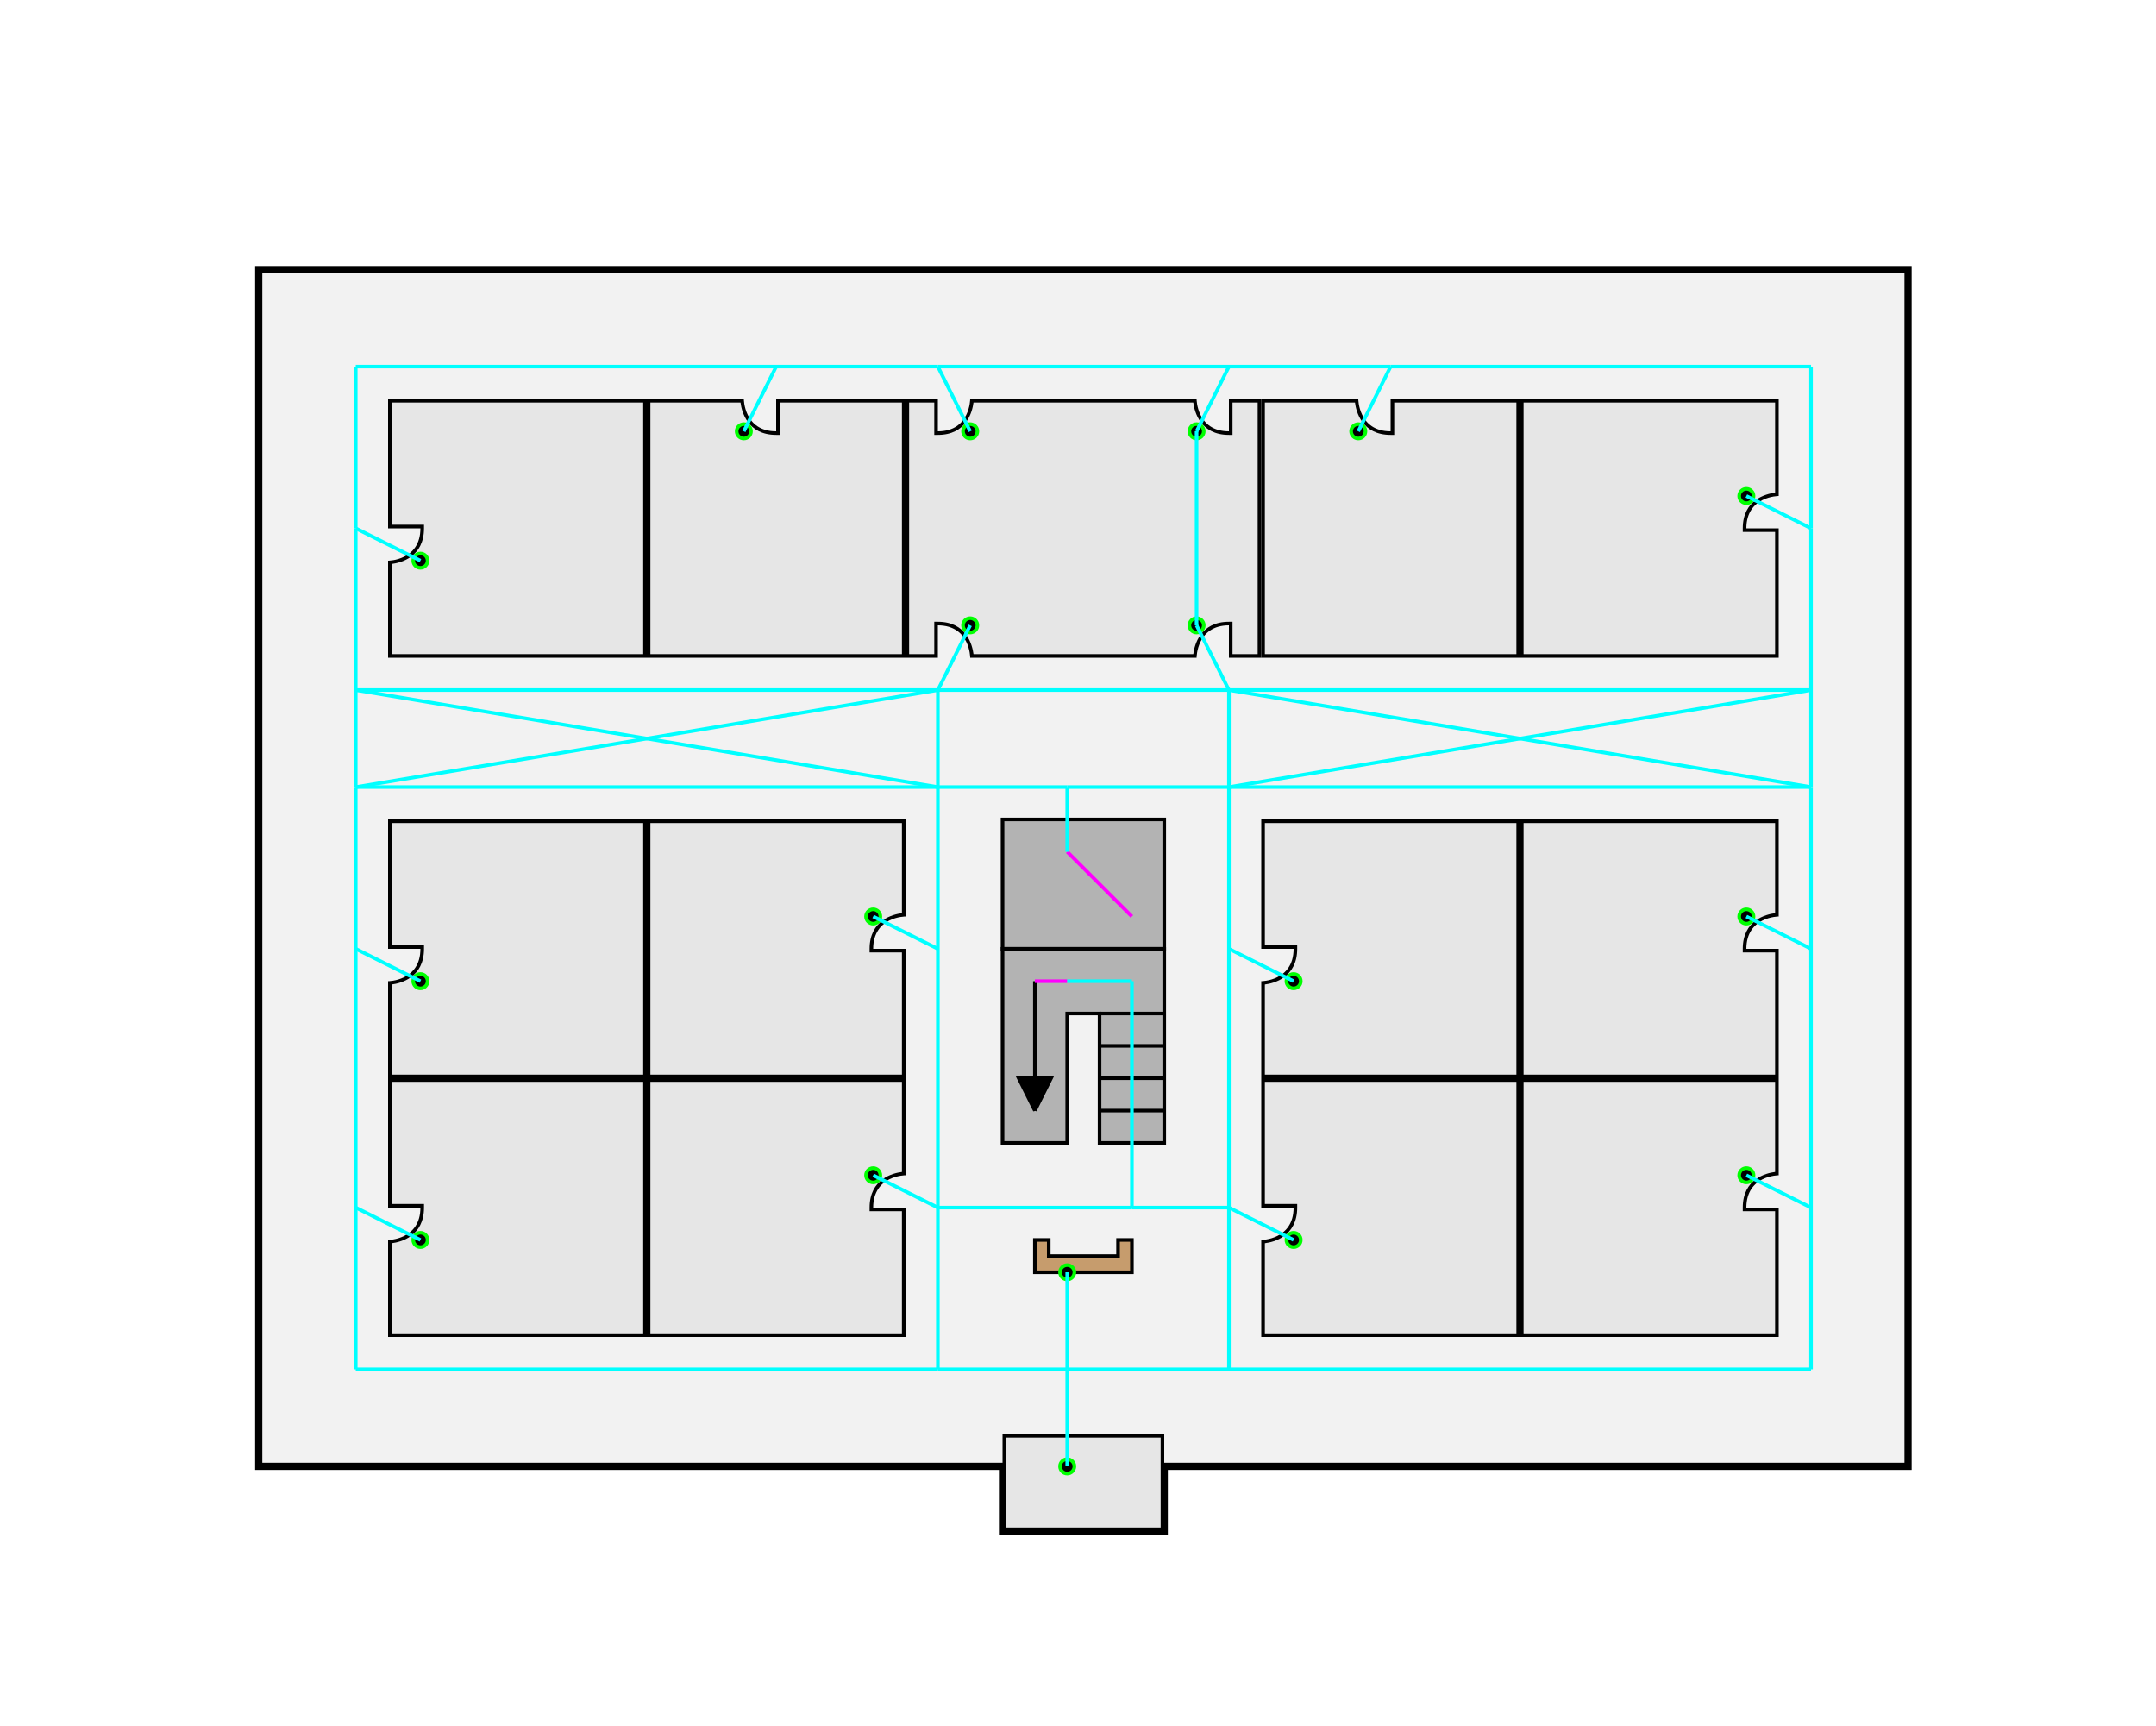
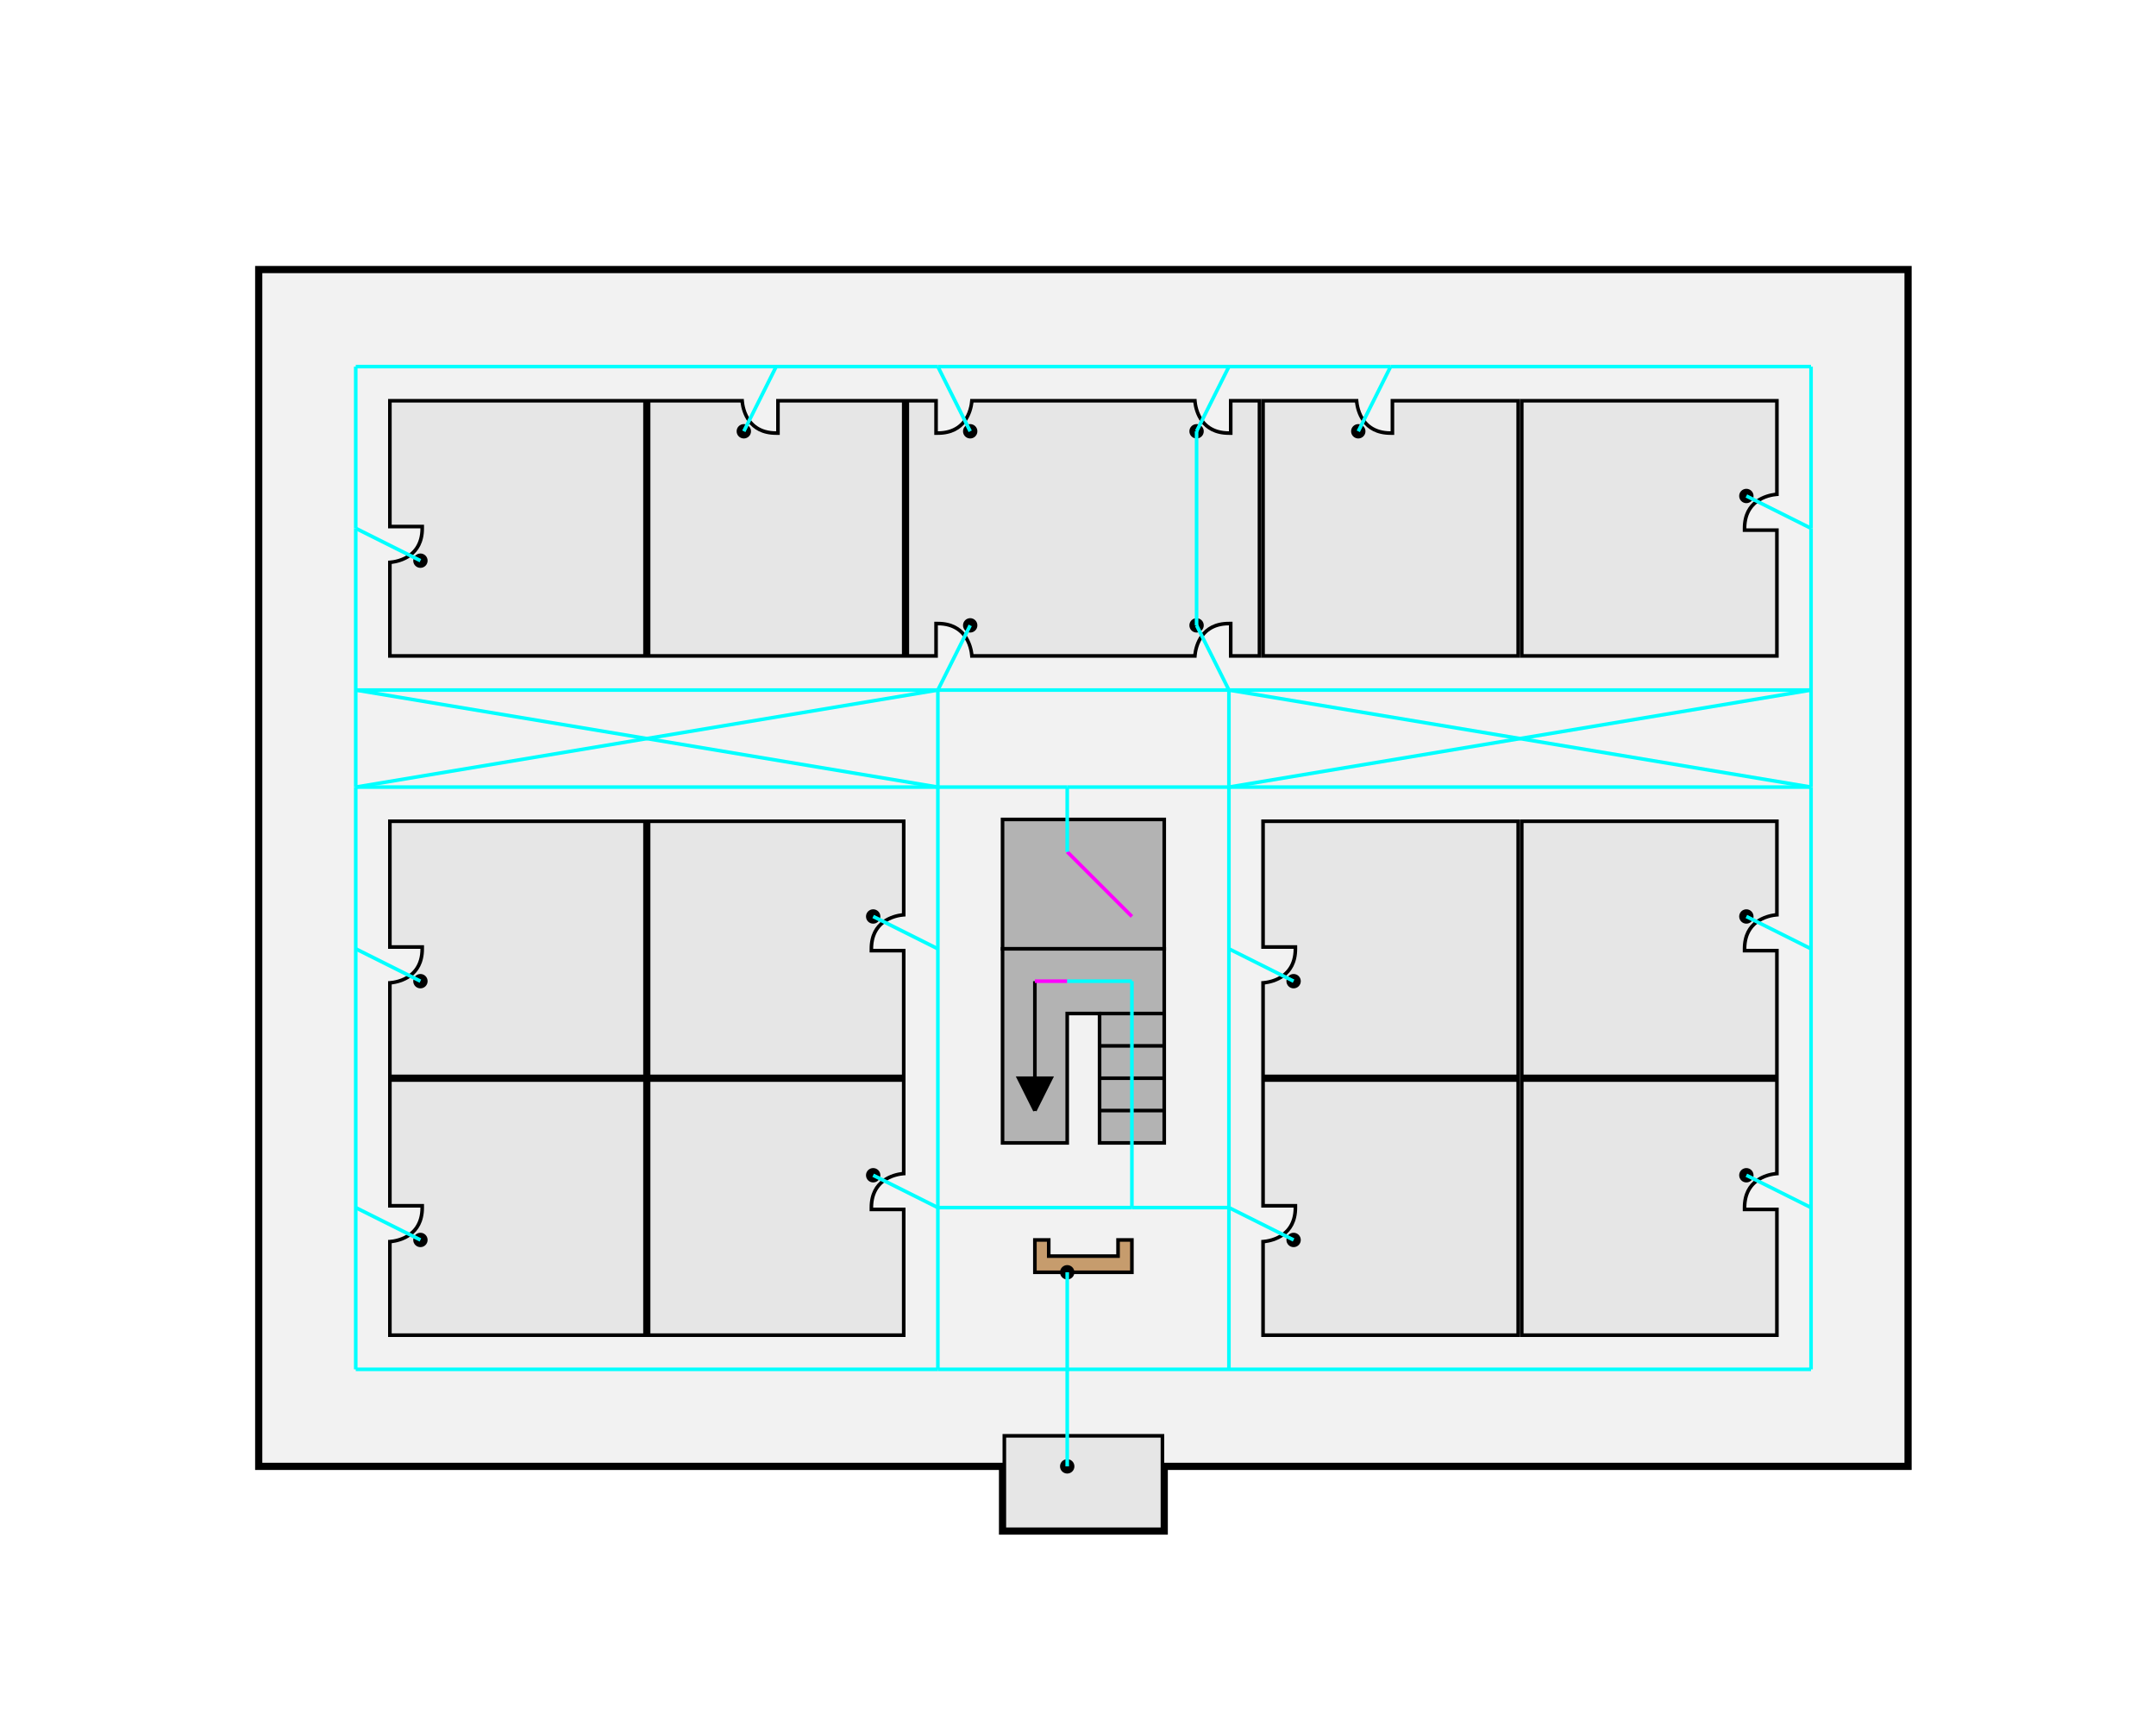
<svg xmlns="http://www.w3.org/2000/svg" xmlns:xlink="http://www.w3.org/1999/xlink" version="1.1" x="0px" y="0px" width="600px" height="480px" viewBox="0 0 600 480" enable-background="new 0 0 600 480" xml:space="preserve">
  <g id="Base">
    <polygon id="Circulation" fill="#F2F2F2" stroke="#000000" stroke-width="2" points="72,75 531,75 531,408 324,408 324,426    279,426 279,408 72,408  " />
    <rect id="Elevator" x="279" y="228" fill="#B3B3B3" stroke="#000000" width="45" height="36" />
    <polygon id="Reception" fill="#C69C6D" stroke="#000000" points="288,345 291.857,345 291.857,349.5 311.143,349.5 311.143,345    315,345 315,354 288,354  " />
    <g id="Stairs_1_">
      <polygon id="Stairs" fill="#B3B3B3" stroke="#000000" points="324,318 306,318 306,282 297,282 297,318 279,318 279,264 324,264       " />
      <line fill="none" stroke="#000000" x1="306" y1="309" x2="324" y2="309" />
      <line fill="none" stroke="#000000" x1="306" y1="300" x2="324" y2="300" />
      <line fill="none" stroke="#000000" x1="306" y1="291" x2="324" y2="291" />
      <line fill="none" stroke="#000000" x1="306" y1="282" x2="324" y2="282" />
      <polyline stroke="#000000" points="288,273 288,309 283.5,300 292.5,300 288,309   " />
    </g>
  </g>
  <g id="Rooms">
    <a id="lobby_1_" xlink:href="#">
      <g>
        <rect x="279.5" y="399.5" fill="#E6E6E6" width="44" height="26" />
        <path d="M323,400v25h-43v-25H323 M324,399h-45v27h45V399L324,399z" />
      </g>
    </a>
    <a id="R101" xlink:href="#">
      <g>
        <path fill="#E6E6E6" d="M108.5,371.5v-26.028c1.959-0.17,9-1.346,9-9.472v-0.5h-9v-35h71v71H108.5z" />
        <path d="M179,301v70h-70v-25.081c2.533-0.322,9-1.929,9-9.919v-1h-1h-7.875H109v-34H179 M180,300h-72v36c0,0,0,0,9,0c0,9-9,9-9,9     v27h72V300L180,300z" />
      </g>
    </a>
    <a id="R102" xlink:href="#">
      <g>
        <path fill="#E6E6E6" d="M108.5,299.5v-26.028c1.959-0.17,9-1.346,9-9.472v-0.5h-9v-35h71v71H108.5z" />
        <path d="M179,229v70h-70v-25.081c2.533-0.322,9-1.929,9-9.919v-1h-1h-7.875H109v-34H179 M180,228h-72v36c0,0,0,0,9,0c0,9-9,9-9,9     v27h72V228L180,228z" />
      </g>
    </a>
    <a id="R103" xlink:href="#">
      <g>
        <path fill="#E6E6E6" d="M180.5,299.5v-71h71v26.028c-1.959,0.17-9,1.346-9,9.472v0.5h9v35H180.5z" />
        <path d="M251,229v25.081c-2.533,0.322-9,1.929-9,9.919v1h1h7.875H251v34h-70v-70H251 M252,228h-72v72h72v-36c0,0,0,0-9,0     c0-9,9-9,9-9V228L252,228z" />
      </g>
    </a>
    <a id="R104" xlink:href="#">
      <g>
        <path fill="#E6E6E6" d="M180.5,371.5v-71h71v26.028c-1.959,0.17-9,1.346-9,9.472v0.5h9v35H180.5z" />
        <path d="M251,301v25.081c-2.533,0.322-9,1.929-9,9.919v1h1h7.875H251v34h-70v-70H251 M252,300h-72v72h72v-36c0,0,0,0-9,0     c0-9,9-9,9-9V300L252,300z" />
      </g>
    </a>
    <a id="R111" xlink:href="#">
      <g>
        <path fill="#E6E6E6" d="M351.5,371.5v-26.028c1.959-0.17,9-1.346,9-9.472v-0.5h-9v-35h71v71H351.5z" />
        <path d="M422,301v70h-70v-25.081c2.533-0.322,9-1.929,9-9.919v-1h-1h-7.875H352v-34H422 M423,300h-72v36c0,0,0,0,9,0c0,9-9,9-9,9     v27h72V300L423,300z" />
      </g>
    </a>
    <a id="R112" xlink:href="#">
      <g>
        <path fill="#E6E6E6" d="M351.5,299.5v-26.028c1.959-0.17,9-1.346,9-9.472v-0.5h-9v-35h71v71H351.5z" />
        <path d="M422,229v70h-70v-25.081c2.533-0.322,9-1.929,9-9.919v-1h-1h-7.875H352v-34H422 M423,228h-72v36c0,0,0,0,9,0c0,9-9,9-9,9     v27h72V228L423,228z" />
      </g>
    </a>
    <a id="R113" xlink:href="#">
      <g>
        <path fill="#E6E6E6" d="M423.5,299.5v-71h71v26.028c-1.959,0.17-9,1.346-9,9.472v0.5h9v35H423.5z" />
        <path d="M494,229v25.081c-2.533,0.322-9,1.929-9,9.919v1h1h7.875H494v34h-70v-70H494 M495,228h-72v72h72v-36c0,0,0,0-9,0     c0-9,9-9,9-9V228L495,228z" />
      </g>
    </a>
    <a id="R114" xlink:href="#">
      <g>
        <path fill="#E6E6E6" d="M423.5,371.5v-71h71v26.028c-1.959,0.17-9,1.346-9,9.472v0.5h9v35H423.5z" />
        <path d="M494,301v25.081c-2.533,0.322-9,1.929-9,9.919v1h1h7.875H494v34h-70v-70H494 M495,300h-72v72h72v-36c0,0,0,0-9,0     c0-9,9-9,9-9V300L495,300z" />
      </g>
    </a>
    <a id="R121" xlink:href="#">
      <g>
        <path fill="#E6E6E6" d="M108.5,182.5v-26.028c1.959-0.169,9-1.346,9-9.472v-0.5h-9v-35h71v71H108.5z" />
        <path d="M179,112v70h-70v-25.081c2.533-0.323,9-1.93,9-9.919v-1h-1h-7.875H109v-34H179 M180,111h-72v36c0,0,0,0,9,0c0,9-9,9-9,9     v27h72V111L180,111z" />
      </g>
    </a>
    <a id="R122" xlink:href="#">
      <g>
        <path fill="#E6E6E6" d="M180.5,182.5v-71h26.028c0.169,1.959,1.346,9,9.472,9h0.5v-9h35v71H180.5z" />
        <path d="M251,112v70h-70v-70h25.081c0.323,2.533,1.93,9,9.919,9h1v-1v-7.875V112H251 M252,111h-36c0,0,0,0,0,9c-9,0-9-9-9-9h-27     v72h72V111L252,111z" />
      </g>
    </a>
    <a id="R123" xlink:href="#">
      <g>
        <path fill="#E6E6E6" d="M342.5,182.5v-9H342c-8.126,0-9.302,7.041-9.472,9h-62.057c-0.169-1.959-1.346-9-9.472-9h-0.5v9h-8v-71h8     v9h0.5c8.125,0,9.302-7.041,9.472-9h62.057c0.17,1.959,1.346,9,9.472,9h0.5v-9h8v71H342.5z" />
        <path d="M350,112v70h-7v-0.125V174v-1h-1c-7.99,0-9.597,6.467-9.919,9h-61.162c-0.323-2.533-1.93-9-9.919-9h-1v1v7.875V182h-7     v-70h7v0.125V120v1h1c7.99,0,9.597-6.467,9.919-9h61.162c0.322,2.533,1.929,9,9.919,9h1v-1v-7.875V112H350 M351,111h-9     c0,0,0,0,0,9c-9,0-9-9-9-9h-63c0,0,0,9-9,9c0-9,0-9,0-9h-9v72h9c0,0,0,0,0-9c9,0,9,9,9,9h63c0,0,0-9,9-9c0,9,0,9,0,9h9V111     L351,111z" />
      </g>
    </a>
    <a id="R124" xlink:href="#">
      <g>
        <path fill="#E6E6E6" d="M351.5,182.5v-71h26.028c0.17,1.959,1.346,9,9.472,9h0.5v-9h35v71H351.5z" />
        <path d="M422,112v70h-70v-70h25.081c0.322,2.533,1.929,9,9.919,9h1v-1v-7.875V112H422 M423,111h-36c0,0,0,0,0,9c-9,0-9-9-9-9h-27     v72h72V111L423,111z" />
      </g>
    </a>
    <a id="R125" xlink:href="#">
      <g>
        <path fill="#E6E6E6" d="M423.5,182.5v-71h71v26.028c-1.959,0.169-9,1.346-9,9.472v0.5h9v35H423.5z" />
        <path d="M494,112v25.081c-2.533,0.323-9,1.93-9,9.919v1h1h7.875H494v34h-70v-70H494 M495,111h-72v72h72v-36c0,0,0,0-9,0     c0-9,9-9,9-9V111L495,111z" />
      </g>
    </a>
  </g>
  <g id="Portals">
    <line id="Elev.1.floor2" fill="none" stroke="#FF00FF" x1="297" y1="237" x2="315" y2="255" />
    <line id="Stair.1.floor2" fill="none" stroke="#FF00FF" x1="297" y1="273" x2="288" y2="273" />
  </g>
  <g id="Points">
-     <circle id="lobby" stroke="#00FF00" cx="297" cy="408" r="2" />
-     <circle id="R121_1_" stroke="#00FF00" cx="117" cy="156" r="2" />
-     <circle id="R122_1_" stroke="#00FF00" cx="207" cy="120" r="2" />
-     <circle id="R123_4_" stroke="#00FF00" cx="270" cy="120" r="2" />
-     <circle id="R123_3_" stroke="#00FF00" cx="270" cy="174" r="2" />
-     <circle id="R123_2_" stroke="#00FF00" cx="333" cy="120" r="2" />
-     <circle id="R123_1_" stroke="#00FF00" cx="333" cy="174" r="2" />
-     <circle id="R104_1_" stroke="#00FF00" cx="243" cy="327" r="2" />
-     <circle id="R103_1_" stroke="#00FF00" cx="243" cy="255" r="2" />
-     <circle id="R112_1_" stroke="#00FF00" cx="360" cy="273" r="2" />
-     <circle id="R111_1_" stroke="#00FF00" cx="360" cy="345" r="2" />
-     <circle id="R102_1_" stroke="#00FF00" cx="117" cy="273" r="2" />
-     <circle id="R101_1_" stroke="#00FF00" cx="117" cy="345" r="2" />
-     <circle id="R113_1_" stroke="#00FF00" cx="486" cy="255" r="2" />
-     <circle id="R114_1_" stroke="#00FF00" cx="486" cy="327" r="2" />
-     <circle id="R125_1_" stroke="#00FF00" cx="486" cy="138" r="2" />
-     <circle id="R124_1_" stroke="#00FF00" cx="378" cy="120" r="2" />
-     <circle id="lcd.1" stroke="#00FF00" cx="297" cy="354" r="2" />
+     <circle id="lobby" cx="297" cy="408" r="2" />
+     <circle id="R121_1_" cx="117" cy="156" r="2" />
+     <circle id="R122_1_" cx="207" cy="120" r="2" />
+     <circle id="R123_4_" cx="270" cy="120" r="2" />
+     <circle id="R123_3_" cx="270" cy="174" r="2" />
+     <circle id="R123_2_" cx="333" cy="120" r="2" />
+     <circle id="R123_1_" cx="333" cy="174" r="2" />
+     <circle id="R104_1_" cx="243" cy="327" r="2" />
+     <circle id="R103_1_" cx="243" cy="255" r="2" />
+     <circle id="R112_1_" cx="360" cy="273" r="2" />
+     <circle id="R111_1_" cx="360" cy="345" r="2" />
+     <circle id="R102_1_" cx="117" cy="273" r="2" />
+     <circle id="R101_1_" cx="117" cy="345" r="2" />
+     <circle id="R113_1_" cx="486" cy="255" r="2" />
+     <circle id="R114_1_" cx="486" cy="327" r="2" />
+     <circle id="R125_1_" cx="486" cy="138" r="2" />
+     <circle id="R124_1_" cx="378" cy="120" r="2" />
+     <circle id="lcd.1" cx="297" cy="354" r="2" />
  </g>
  <g id="Paths">
    <line fill="none" stroke="#00FFFF" x1="297" y1="273" x2="315" y2="273" />
    <line fill="none" stroke="#00FFFF" x1="342" y1="264" x2="342" y2="336" />
    <line fill="none" stroke="#00FFFF" x1="261" y1="336" x2="261" y2="264" />
    <line fill="none" stroke="#00FFFF" x1="261" y1="264" x2="243" y2="255" />
    <line fill="none" stroke="#00FFFF" x1="297" y1="408" x2="297" y2="381" />
    <line fill="none" stroke="#00FFFF" x1="297" y1="381" x2="261" y2="381" />
    <line fill="none" stroke="#00FFFF" x1="99" y1="336" x2="99" y2="381" />
    <line fill="none" stroke="#00FFFF" x1="99" y1="381" x2="261" y2="381" />
    <line fill="none" stroke="#00FFFF" x1="261" y1="381" x2="261" y2="336" />
    <line fill="none" stroke="#00FFFF" x1="297" y1="354" x2="297" y2="381" />
    <line fill="none" stroke="#00FFFF" x1="333" y1="174" x2="333" y2="120" />
    <line fill="none" stroke="#00FFFF" x1="333" y1="120" x2="342" y2="102" />
    <line fill="none" stroke="#00FFFF" x1="261" y1="336" x2="243" y2="327" />
    <line fill="none" stroke="#00FFFF" x1="342" y1="336" x2="360" y2="345" />
    <line fill="none" stroke="#00FFFF" x1="342" y1="264" x2="360" y2="273" />
    <line fill="none" stroke="#00FFFF" x1="342" y1="192" x2="261" y2="192" />
    <line fill="none" stroke="#00FFFF" x1="261" y1="192" x2="270" y2="174" />
    <line fill="none" stroke="#00FFFF" x1="342" y1="192" x2="333" y2="174" />
    <line fill="none" stroke="#00FFFF" x1="297" y1="237" x2="297" y2="219" />
    <line fill="none" stroke="#00FFFF" x1="297" y1="219" x2="261" y2="219" />
    <line fill="none" stroke="#00FFFF" x1="261" y1="219" x2="261" y2="264" />
    <line fill="none" stroke="#00FFFF" x1="297" y1="219" x2="342" y2="219" />
    <line fill="none" stroke="#00FFFF" x1="342" y1="219" x2="342" y2="264" />
    <line fill="none" stroke="#00FFFF" x1="342" y1="336" x2="315" y2="336" />
    <line fill="none" stroke="#00FFFF" x1="261" y1="336" x2="315" y2="336" />
    <line fill="none" stroke="#00FFFF" x1="315" y1="273" x2="315" y2="336" />
    <line fill="none" stroke="#00FFFF" x1="261" y1="192" x2="261" y2="219" />
    <line fill="none" stroke="#00FFFF" x1="342" y1="192" x2="342" y2="219" />
    <line fill="none" stroke="#00FFFF" x1="99" y1="264" x2="99" y2="336" />
    <line fill="none" stroke="#00FFFF" x1="99" y1="336" x2="117" y2="345" />
    <line fill="none" stroke="#00FFFF" x1="99" y1="264" x2="117" y2="273" />
    <line fill="none" stroke="#00FFFF" x1="99" y1="147" x2="99" y2="192" />
    <line fill="none" stroke="#00FFFF" x1="99" y1="147" x2="117" y2="156" />
    <line fill="none" stroke="#00FFFF" x1="99" y1="192" x2="261" y2="219" />
    <line fill="none" stroke="#00FFFF" x1="99" y1="264" x2="99" y2="219" />
    <line fill="none" stroke="#00FFFF" x1="99" y1="219" x2="261" y2="192" />
    <line fill="none" stroke="#00FFFF" x1="99" y1="192" x2="99" y2="219" />
    <line fill="none" stroke="#00FFFF" x1="342" y1="102" x2="261" y2="102" />
    <line fill="none" stroke="#00FFFF" x1="261" y1="102" x2="270" y2="120" />
    <line fill="none" stroke="#00FFFF" x1="261" y1="102" x2="216" y2="102" />
    <line fill="none" stroke="#00FFFF" x1="216" y1="102" x2="207" y2="120" />
    <line fill="none" stroke="#00FFFF" x1="216" y1="102" x2="99" y2="102" />
    <line fill="none" stroke="#00FFFF" x1="99" y1="102" x2="99" y2="147" />
    <line fill="none" stroke="#00FFFF" x1="261" y1="192" x2="99" y2="192" />
    <line fill="none" stroke="#00FFFF" x1="99" y1="219" x2="261" y2="219" />
    <line fill="none" stroke="#00FFFF" x1="342" y1="102" x2="387" y2="102" />
    <line fill="none" stroke="#00FFFF" x1="387" y1="102" x2="378" y2="120" />
    <line fill="none" stroke="#00FFFF" x1="387" y1="102" x2="504" y2="102" />
    <line fill="none" stroke="#00FFFF" x1="504" y1="102" x2="504" y2="147" />
    <line fill="none" stroke="#00FFFF" x1="504" y1="147" x2="486" y2="138" />
    <line fill="none" stroke="#00FFFF" x1="504" y1="147" x2="504" y2="192" />
    <line fill="none" stroke="#00FFFF" x1="504" y1="192" x2="342" y2="192" />
    <line fill="none" stroke="#00FFFF" x1="342" y1="219" x2="504" y2="219" />
    <line fill="none" stroke="#00FFFF" x1="504" y1="219" x2="504" y2="192" />
    <line fill="none" stroke="#00FFFF" x1="504" y1="219" x2="342" y2="192" />
    <line fill="none" stroke="#00FFFF" x1="342" y1="219" x2="504" y2="192" />
    <line fill="none" stroke="#00FFFF" x1="504" y1="219" x2="504" y2="264" />
    <line fill="none" stroke="#00FFFF" x1="504" y1="264" x2="486" y2="255" />
    <line fill="none" stroke="#00FFFF" x1="504" y1="264" x2="504" y2="336" />
    <line fill="none" stroke="#00FFFF" x1="504" y1="336" x2="486" y2="327" />
    <line fill="none" stroke="#00FFFF" x1="504" y1="336" x2="504" y2="381" />
    <line fill="none" stroke="#00FFFF" x1="504" y1="381" x2="342" y2="381" />
    <line fill="none" stroke="#00FFFF" x1="342" y1="381" x2="342" y2="336" />
    <line fill="none" stroke="#00FFFF" x1="342" y1="381" x2="297" y2="381" />
  </g>
</svg>
